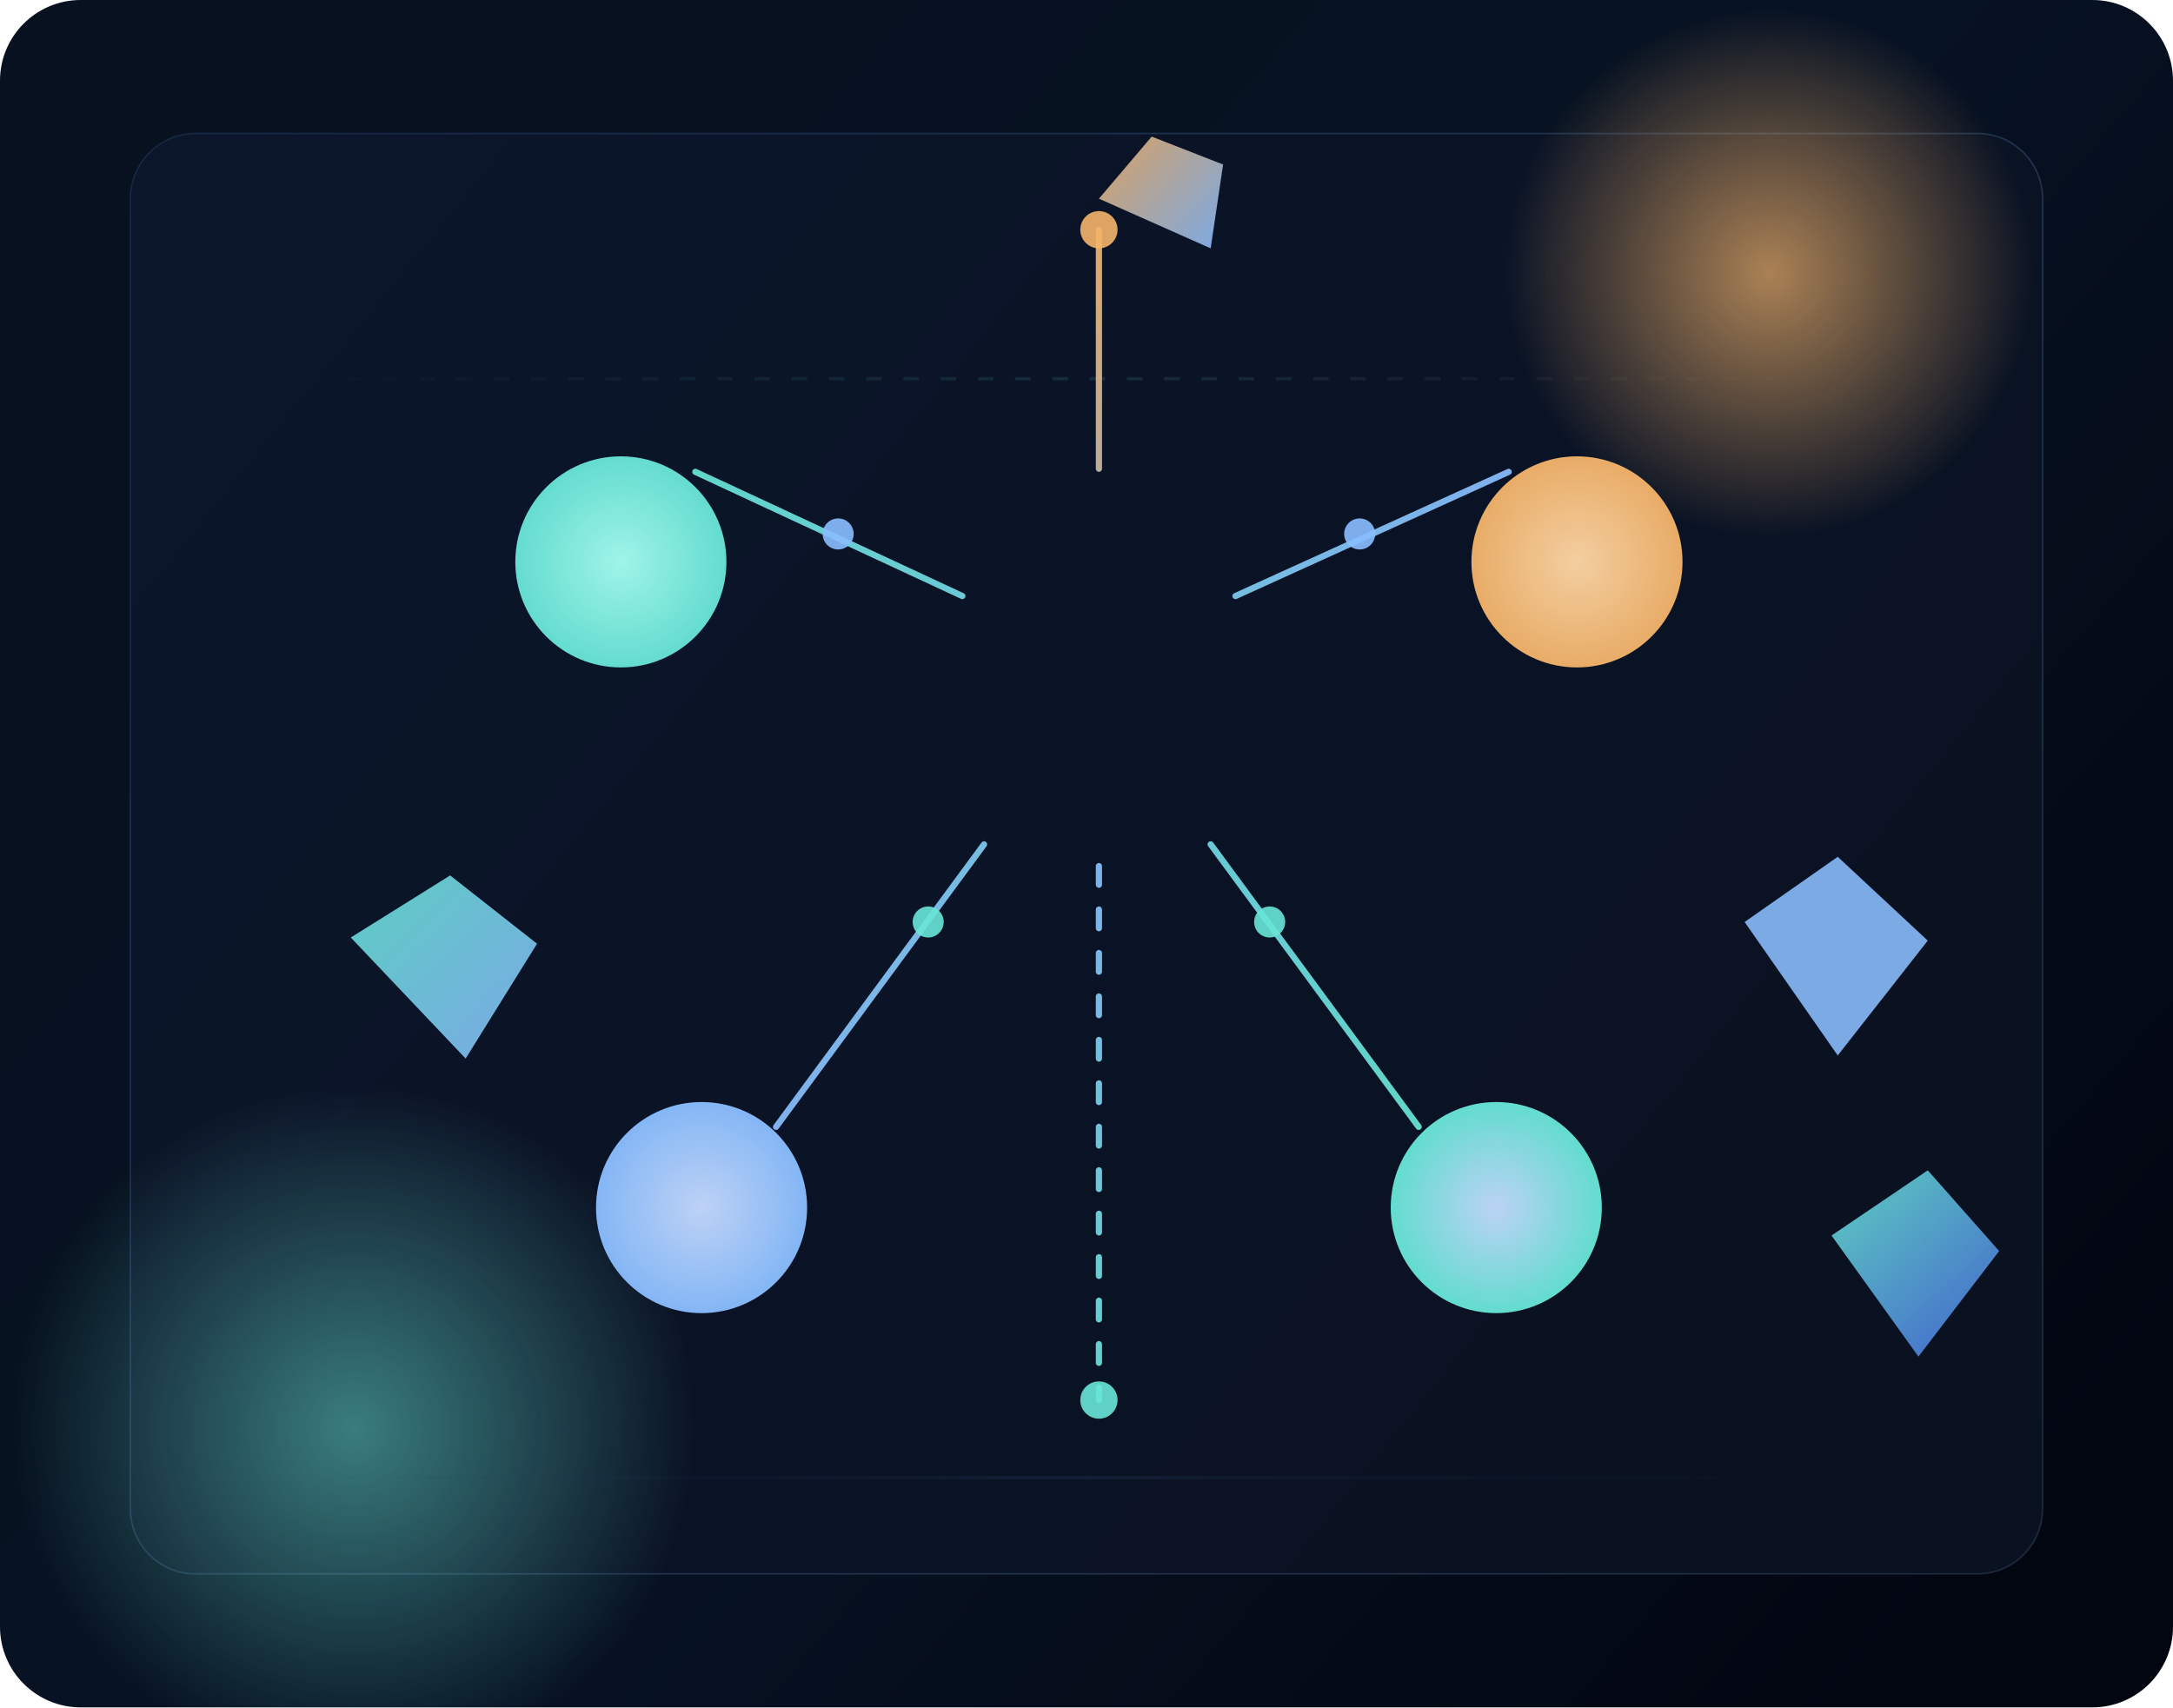
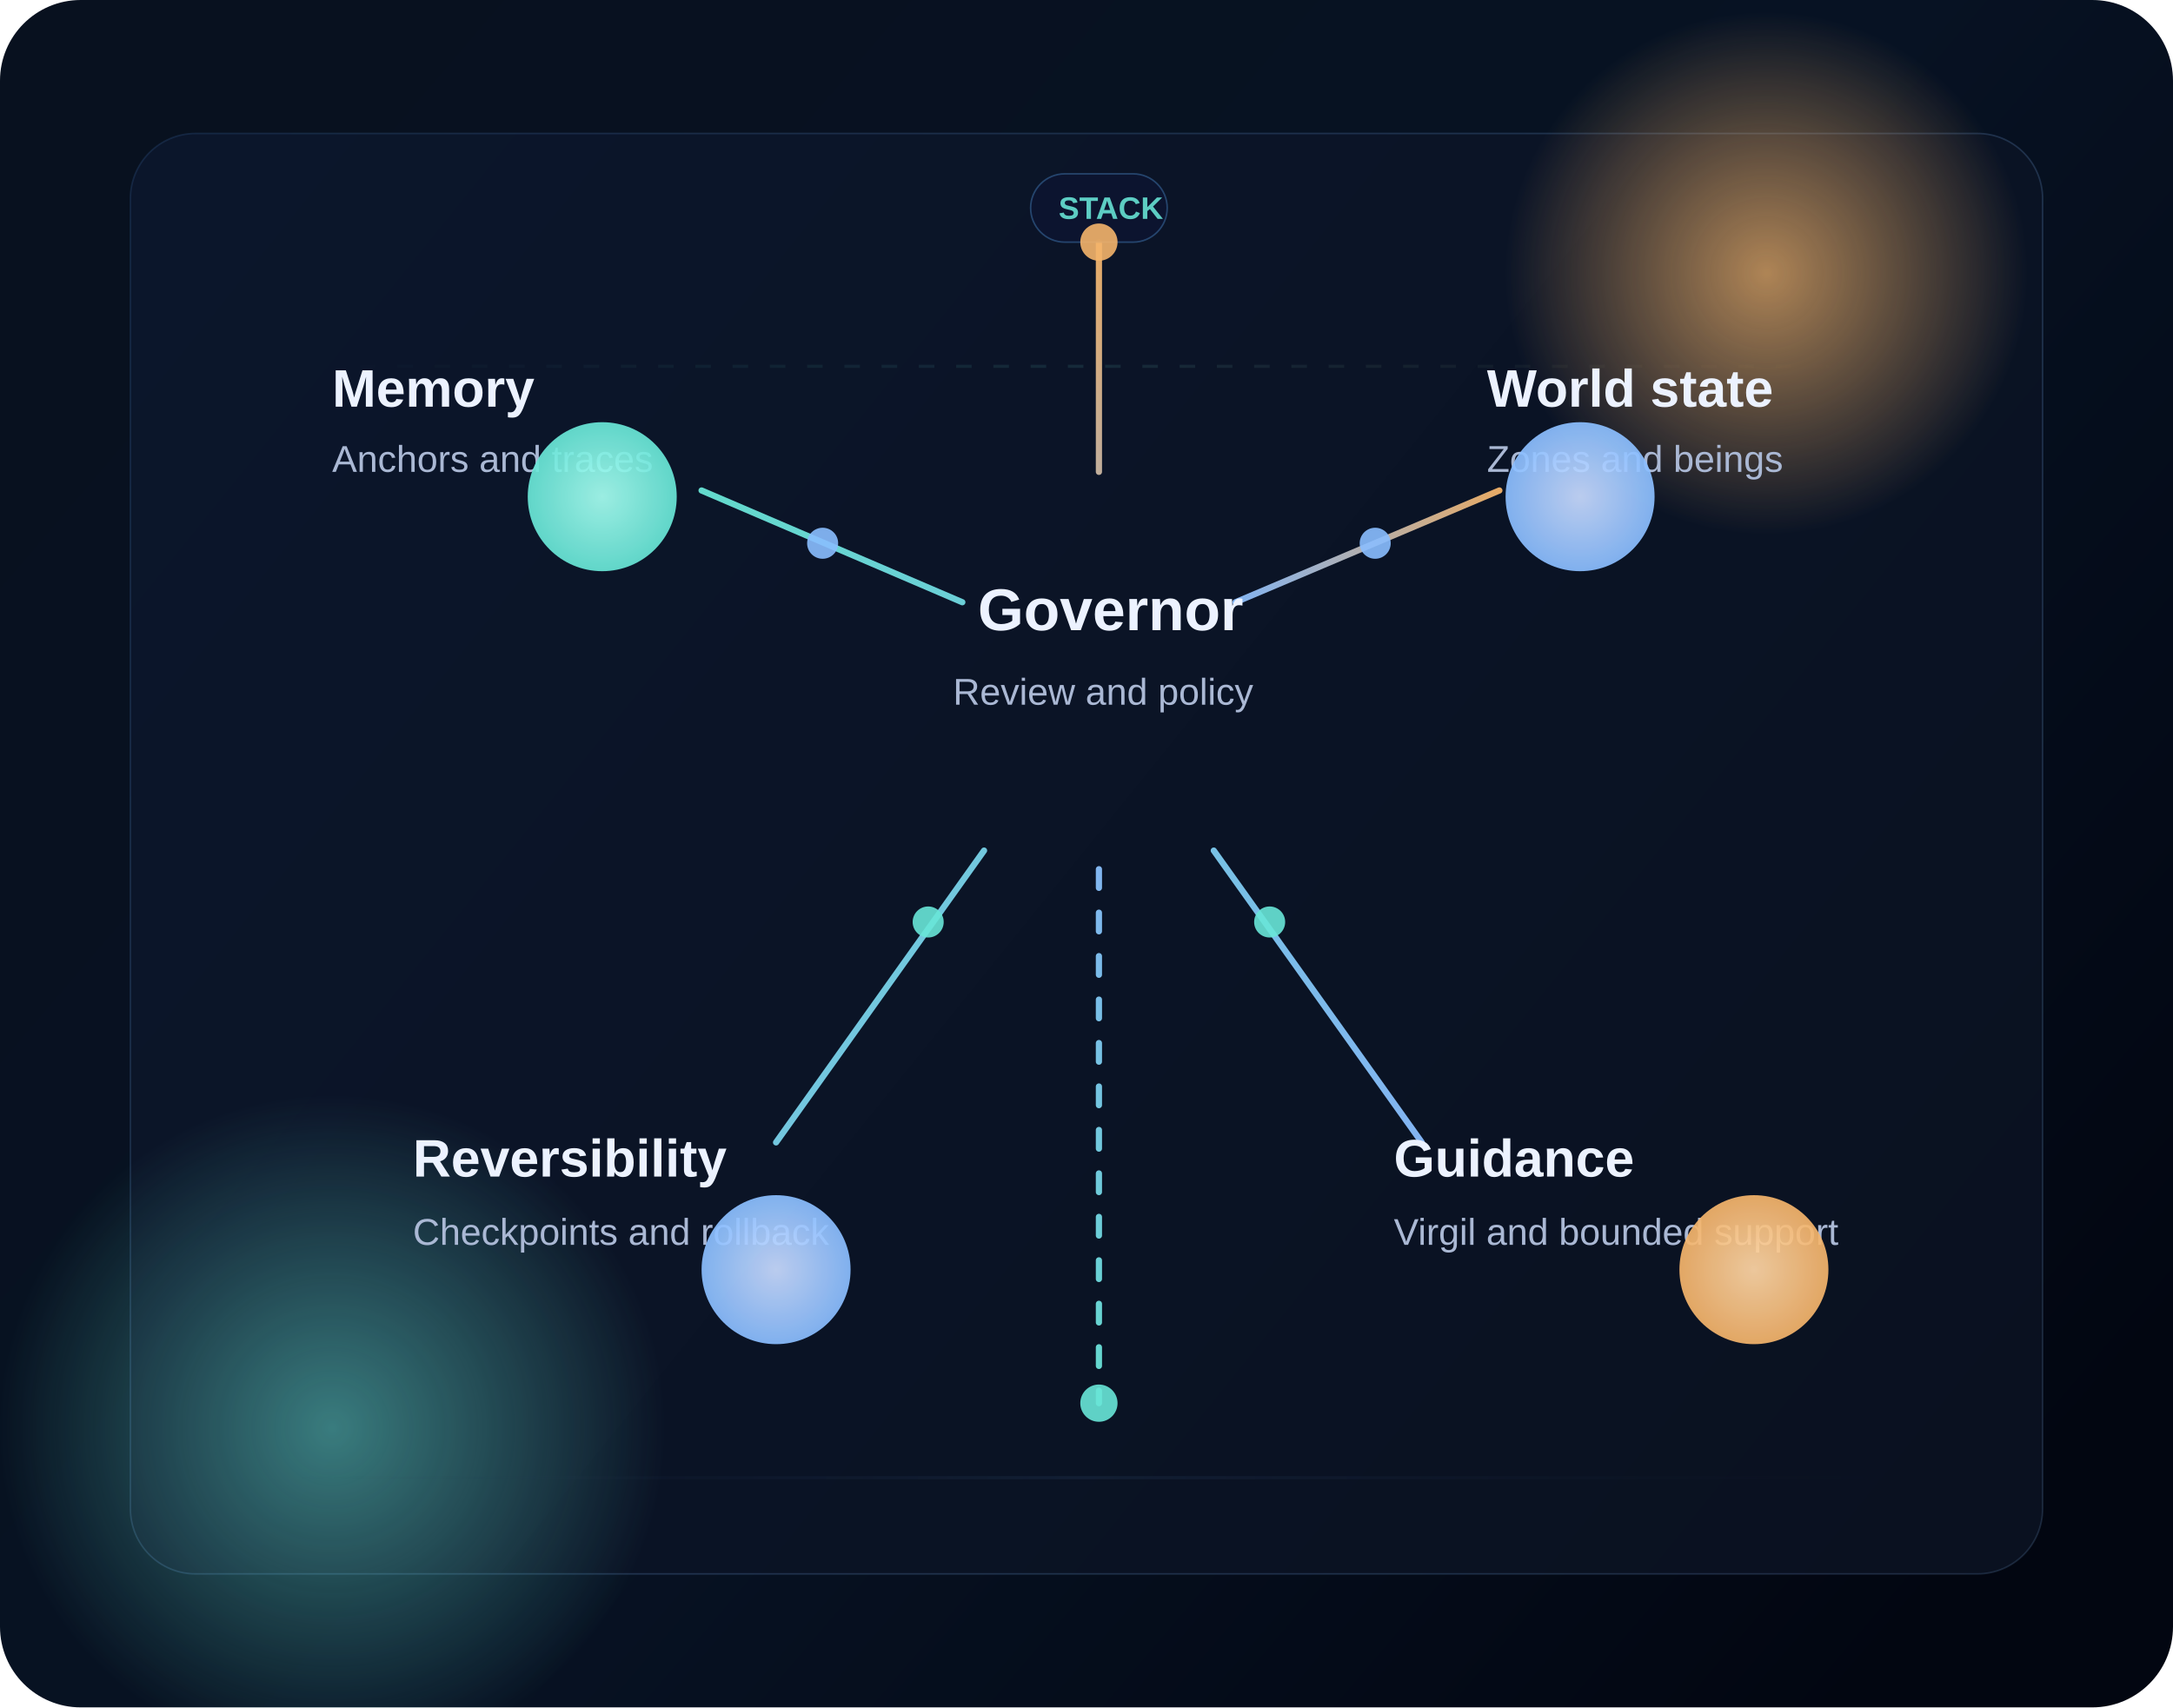
<svg xmlns="http://www.w3.org/2000/svg" width="1400" height="1100" viewBox="0 0 1400 1100" fill="none">
  <rect width="1400" height="1100" rx="52" fill="url(#bg)" />
  <rect x="84" y="86" width="1232" height="928" rx="42" fill="url(#shellFill)" stroke="url(#shellStroke)" />
-   <g opacity="0.78">
-     <circle cx="1140" cy="176" r="170" fill="url(#warmGlow)" />
-     <circle cx="228" cy="920" r="220" fill="url(#seaGlow)" />
+   <g opacity="0.8">
+     <circle cx="1138" cy="176" r="168" fill="url(#warmGlow)" />
+     <circle cx="214" cy="920" r="214" fill="url(#seaGlow)" />
  </g>
-   <g opacity="0.4">
-     <path d="M178 952H1224" stroke="url(#baseline)" stroke-width="2" />
-     <path d="M198 244H1202" stroke="url(#topline)" stroke-width="2" stroke-dasharray="10 14" />
+   <g opacity="0.36">
+     <path d="M176 952H1224" stroke="url(#baseline)" stroke-width="2" />
+     <path d="M208 236H1206" stroke="url(#topline)" stroke-width="2" stroke-dasharray="10 14" />
+   </g>
+   <g filter="url(#coreShadow)">
+     <path d="M560 274L708 202L854 274L912 432L854 590L708 662L560 590L502 432L560 274Z" fill="url(#governorHex)" stroke="url(#governorStroke)" stroke-width="2" />
+     <path d="M622 346L708 304L792 346L824 432L792 518L708 560L622 518L590 432L622 346Z" fill="url(#innerHex)" stroke="url(#innerStroke)" stroke-width="2" />
+     <circle cx="708" cy="432" r="88" fill="url(#corePulse)" />
+   </g>
+   <g opacity="0.94">
+     <path d="M708 156V304" stroke="url(#verticalFlow)" stroke-width="4" stroke-linecap="round" />
+     <path d="M452 316L620 388" stroke="url(#linkCool)" stroke-width="4" stroke-linecap="round" />
+     <path d="M966 316L796 388" stroke="url(#linkWarm)" stroke-width="4" stroke-linecap="round" />
+     <path d="M500 736L634 548" stroke="url(#linkCool)" stroke-width="4" stroke-linecap="round" />
+     <path d="M916 736L782 548" stroke="url(#linkCool)" stroke-width="4" stroke-linecap="round" />
+     <path d="M708 560V904" stroke="url(#verticalFlow)" stroke-width="4" stroke-linecap="round" stroke-dasharray="12 16" />
  </g>
  <g filter="url(#panelShadow)">
-     <path d="M558 266L708 198L852 266L906 428L852 592L708 660L558 592L504 428L558 266Z" fill="url(#coreHex)" stroke="url(#coreStroke)" stroke-width="2" />
-     <path d="M620 342L708 302L796 342L828 430L796 518L708 558L620 518L588 430L620 342Z" fill="url(#innerHex)" stroke="url(#innerStroke)" stroke-width="2" />
-     <circle cx="708" cy="430" r="86" fill="url(#governorCore)" />
+     <rect x="180" y="202" width="300" height="176" rx="28" fill="url(#panelFill)" stroke="url(#panelStroke)" />
+     <rect x="924" y="202" width="300" height="176" rx="28" fill="url(#panelFill)" stroke="url(#warmStroke)" />
+     <rect x="232" y="698" width="320" height="180" rx="30" fill="url(#panelFill)" stroke="url(#panelStroke)" />
+     <rect x="864" y="698" width="320" height="180" rx="30" fill="url(#panelFill)" stroke="url(#panelStroke)" />
  </g>
+   <text x="630" y="406" fill="#ECF2FF" font-family="Arial, Helvetica, sans-serif" font-size="38" font-weight="700">Governor</text>
+   <text x="614" y="454" fill="#AAB8D4" font-family="Arial, Helvetica, sans-serif" font-size="24">Review and policy</text>
+   <text x="214" y="262" fill="#ECF2FF" font-family="Arial, Helvetica, sans-serif" font-size="34" font-weight="700">Memory</text>
+   <text x="214" y="304" fill="#AAB8D4" font-family="Arial, Helvetica, sans-serif" font-size="24">Anchors and traces</text>
+   <text x="958" y="262" fill="#ECF2FF" font-family="Arial, Helvetica, sans-serif" font-size="34" font-weight="700">World state</text>
+   <text x="958" y="304" fill="#AAB8D4" font-family="Arial, Helvetica, sans-serif" font-size="24">Zones and beings</text>
+   <text x="266" y="758" fill="#ECF2FF" font-family="Arial, Helvetica, sans-serif" font-size="34" font-weight="700">Reversibility</text>
+   <text x="266" y="802" fill="#AAB8D4" font-family="Arial, Helvetica, sans-serif" font-size="24">Checkpoints and rollback</text>
+   <text x="898" y="758" fill="#ECF2FF" font-family="Arial, Helvetica, sans-serif" font-size="34" font-weight="700">Guidance</text>
+   <text x="898" y="802" fill="#AAB8D4" font-family="Arial, Helvetica, sans-serif" font-size="24">Virgil and bounded support</text>
  <g opacity="0.92">
-     <path d="M708 148V302" stroke="url(#verticalFlow)" stroke-width="4" stroke-linecap="round" />
-     <path d="M448 304L620 384" stroke="url(#linkA)" stroke-width="4" stroke-linecap="round" />
-     <path d="M972 304L796 384" stroke="url(#linkA)" stroke-width="4" stroke-linecap="round" />
-     <path d="M500 726L634 544" stroke="url(#linkB)" stroke-width="4" stroke-linecap="round" />
-     <path d="M914 726L780 544" stroke="url(#linkB)" stroke-width="4" stroke-linecap="round" />
-     <path d="M708 558V902" stroke="url(#verticalFlow)" stroke-width="4" stroke-linecap="round" stroke-dasharray="12 16" />
-   </g>
-   <g filter="url(#chamberShadow)">
-     <path d="M286 230L400 172L514 230L550 362L514 494L400 552L286 494L250 362L286 230Z" fill="url(#memoryVault)" stroke="url(#vaultStroke)" />
-     <path d="M902 230L1016 172L1130 230L1166 362L1130 494L1016 552L902 494L866 362L902 230Z" fill="url(#guideVault)" stroke="url(#vaultStroke)" />
-     <path d="M340 646L452 588L564 646L598 778L564 910L452 968L340 910L306 778L340 646Z" fill="url(#checkpointVault)" stroke="url(#vaultStroke)" />
-     <path d="M852 646L964 588L1076 646L1110 778L1076 910L964 968L852 910L818 778L852 646Z" fill="url(#worldVault)" stroke="url(#vaultStroke)" />
-   </g>
-   <g opacity="0.95">
-     <circle cx="400" cy="362" r="68" fill="url(#memoryNode)" />
-     <circle cx="1016" cy="362" r="68" fill="url(#guideNode)" />
-     <circle cx="452" cy="778" r="68" fill="url(#checkpointNode)" />
-     <circle cx="964" cy="778" r="68" fill="url(#worldNode)" />
+     <circle cx="388" cy="320" r="48" fill="url(#memoryNode)" />
+     <circle cx="1018" cy="320" r="48" fill="url(#worldNode)" />
+     <circle cx="500" cy="818" r="48" fill="url(#checkpointNode)" />
+     <circle cx="1130" cy="818" r="48" fill="url(#guideNode)" />
  </g>
  <g opacity="0.88">
-     <path d="M708 128L742 88L788 106L780 160L708 128Z" fill="url(#shardWarm)" />
-     <path d="M226 604L290 564L346 608L300 682L226 604Z" fill="url(#shardCool)" />
-     <path d="M1124 594L1184 552L1242 606L1184 680L1124 594Z" fill="url(#shardWarm)" />
-     <path d="M1180 796L1242 754L1288 806L1236 874L1180 796Z" fill="url(#shardSea)" />
-   </g>
-   <g filter="url(#haloGlow)">
-     <circle cx="708" cy="430" r="144" stroke="url(#haloStroke)" stroke-width="2" />
+     <rect x="664" y="112" width="88" height="44" rx="22" fill="#0C1430" stroke="#294C77" />
+     <text x="682" y="141" fill="#68E6D7" font-family="Arial, Helvetica, sans-serif" font-size="20" font-weight="700">STACK</text>
  </g>
  <g opacity="0.9">
-     <circle cx="708" cy="148" r="12" fill="#F4B46A" />
-     <circle cx="708" cy="902" r="12" fill="#68E6D7" />
-     <circle cx="540" cy="344" r="10" fill="#8ABEFF" />
-     <circle cx="876" cy="344" r="10" fill="#8ABEFF" />
+     <circle cx="708" cy="156" r="12" fill="#F4B46A" />
+     <circle cx="708" cy="904" r="12" fill="#68E6D7" />
+     <circle cx="530" cy="350" r="10" fill="#8ABEFF" />
+     <circle cx="886" cy="350" r="10" fill="#8ABEFF" />
    <circle cx="598" cy="594" r="10" fill="#68E6D7" />
    <circle cx="818" cy="594" r="10" fill="#68E6D7" />
  </g>
  <defs>
-     <linearGradient id="bg" x1="124" y1="88" x2="1244" y2="1044" gradientUnits="userSpaceOnUse">
+     <linearGradient id="bg" x1="122" y1="84" x2="1242" y2="1044" gradientUnits="userSpaceOnUse">
      <stop stop-color="#08111F" />
      <stop offset="0.54" stop-color="#071223" />
      <stop offset="1" stop-color="#020611" />
    </linearGradient>
    <linearGradient id="shellFill" x1="138" y1="98" x2="1256" y2="1002" gradientUnits="userSpaceOnUse">
      <stop stop-color="#0B162B" />
      <stop offset="1" stop-color="#0A1120" />
    </linearGradient>
    <linearGradient id="shellStroke" x1="84" y1="86" x2="1316" y2="1014" gradientUnits="userSpaceOnUse">
      <stop stop-color="#24436C" stop-opacity="0.4" />
      <stop offset="1" stop-color="#8ABEFF" stop-opacity="0.16" />
    </linearGradient>
-     <radialGradient id="warmGlow" cx="0" cy="0" r="1" gradientUnits="userSpaceOnUse" gradientTransform="translate(1140 176) rotate(90) scale(170)">
+     <radialGradient id="warmGlow" cx="0" cy="0" r="1" gradientUnits="userSpaceOnUse" gradientTransform="translate(1138 176) rotate(90) scale(168)">
      <stop stop-color="#F4B46A" stop-opacity="0.88" />
      <stop offset="1" stop-color="#F4B46A" stop-opacity="0" />
    </radialGradient>
-     <radialGradient id="seaGlow" cx="0" cy="0" r="1" gradientUnits="userSpaceOnUse" gradientTransform="translate(228 920) rotate(90) scale(220)">
-       <stop stop-color="#68E6D7" stop-opacity="0.64" />
+     <radialGradient id="seaGlow" cx="0" cy="0" r="1" gradientUnits="userSpaceOnUse" gradientTransform="translate(214 920) rotate(90) scale(214)">
+       <stop stop-color="#68E6D7" stop-opacity="0.62" />
      <stop offset="1" stop-color="#68E6D7" stop-opacity="0" />
    </radialGradient>
-     <linearGradient id="baseline" x1="178" y1="952" x2="1224" y2="952" gradientUnits="userSpaceOnUse">
+     <linearGradient id="baseline" x1="176" y1="952" x2="1224" y2="952" gradientUnits="userSpaceOnUse">
      <stop stop-color="#17263F" stop-opacity="0" />
      <stop offset="0.5" stop-color="#38547D" stop-opacity="0.5" />
      <stop offset="1" stop-color="#17263F" stop-opacity="0" />
    </linearGradient>
-     <linearGradient id="topline" x1="198" y1="244" x2="1202" y2="244" gradientUnits="userSpaceOnUse">
+     <linearGradient id="topline" x1="208" y1="236" x2="1206" y2="236" gradientUnits="userSpaceOnUse">
      <stop stop-color="#68E6D7" stop-opacity="0" />
      <stop offset="0.5" stop-color="#68E6D7" stop-opacity="0.3" />
      <stop offset="1" stop-color="#F4B46A" stop-opacity="0" />
    </linearGradient>
-     <linearGradient id="coreHex" x1="558" y1="198" x2="906" y2="660" gradientUnits="userSpaceOnUse">
+     <linearGradient id="governorHex" x1="560" y1="202" x2="912" y2="662" gradientUnits="userSpaceOnUse">
      <stop stop-color="#18325D" />
      <stop offset="1" stop-color="#10213F" />
    </linearGradient>
-     <linearGradient id="innerHex" x1="620" y1="302" x2="828" y2="558" gradientUnits="userSpaceOnUse">
+     <linearGradient id="governorStroke" x1="560" y1="202" x2="854" y2="662" gradientUnits="userSpaceOnUse">
+       <stop stop-color="#8ABEFF" stop-opacity="0.46" />
+       <stop offset="1" stop-color="#68E6D7" stop-opacity="0.22" />
+     </linearGradient>
+     <linearGradient id="innerHex" x1="622" y1="304" x2="824" y2="560" gradientUnits="userSpaceOnUse">
      <stop stop-color="#132444" />
      <stop offset="1" stop-color="#0F1C35" />
    </linearGradient>
-     <linearGradient id="coreStroke" x1="558" y1="198" x2="852" y2="660" gradientUnits="userSpaceOnUse">
-       <stop stop-color="#8ABEFF" stop-opacity="0.48" />
-       <stop offset="1" stop-color="#68E6D7" stop-opacity="0.24" />
-     </linearGradient>
-     <linearGradient id="innerStroke" x1="620" y1="302" x2="796" y2="558" gradientUnits="userSpaceOnUse">
+     <linearGradient id="innerStroke" x1="622" y1="304" x2="792" y2="560" gradientUnits="userSpaceOnUse">
      <stop stop-color="#F4B46A" stop-opacity="0.42" />
      <stop offset="1" stop-color="#8ABEFF" stop-opacity="0.16" />
    </linearGradient>
-     <radialGradient id="governorCore" cx="0" cy="0" r="1" gradientUnits="userSpaceOnUse" gradientTransform="translate(708 430) rotate(90) scale(86)">
+     <radialGradient id="corePulse" cx="0" cy="0" r="1" gradientUnits="userSpaceOnUse" gradientTransform="translate(708 432) rotate(90) scale(88)">
      <stop stop-color="#B5FFF5" />
      <stop offset="0.48" stop-color="#79DDE5" />
      <stop offset="1" stop-color="#69A7FF" />
    </radialGradient>
-     <linearGradient id="verticalFlow" x1="708" y1="148" x2="708" y2="902" gradientUnits="userSpaceOnUse">
+     <linearGradient id="verticalFlow" x1="708" y1="156" x2="708" y2="904" gradientUnits="userSpaceOnUse">
      <stop stop-color="#F4B46A" />
      <stop offset="0.52" stop-color="#8ABEFF" />
      <stop offset="1" stop-color="#68E6D7" />
    </linearGradient>
-     <linearGradient id="linkA" x1="448" y1="304" x2="972" y2="304" gradientUnits="userSpaceOnUse">
+     <linearGradient id="linkCool" x1="452" y1="316" x2="916" y2="736" gradientUnits="userSpaceOnUse">
      <stop stop-color="#68E6D7" />
      <stop offset="1" stop-color="#8ABEFF" />
    </linearGradient>
-     <linearGradient id="linkB" x1="500" y1="726" x2="914" y2="726" gradientUnits="userSpaceOnUse">
-       <stop stop-color="#8ABEFF" />
-       <stop offset="1" stop-color="#68E6D7" />
+     <linearGradient id="linkWarm" x1="966" y1="316" x2="796" y2="388" gradientUnits="userSpaceOnUse">
+       <stop stop-color="#F4B46A" />
+       <stop offset="1" stop-color="#8ABEFF" />
    </linearGradient>
-     <linearGradient id="memoryVault" x1="286" y1="172" x2="550" y2="552" gradientUnits="userSpaceOnUse">
-       <stop stop-color="#10203C" />
-       <stop offset="1" stop-color="#132951" />
+     <linearGradient id="panelFill" x1="180" y1="202" x2="1184" y2="878" gradientUnits="userSpaceOnUse">
+       <stop stop-color="#0B1430" stop-opacity="0.94" />
+       <stop offset="1" stop-color="#0A1225" stop-opacity="0.94" />
    </linearGradient>
-     <linearGradient id="guideVault" x1="902" y1="172" x2="1166" y2="552" gradientUnits="userSpaceOnUse">
-       <stop stop-color="#13254A" />
-       <stop offset="1" stop-color="#1A2A4D" />
+     <linearGradient id="panelStroke" x1="180" y1="202" x2="1184" y2="878" gradientUnits="userSpaceOnUse">
+       <stop stop-color="#294B78" stop-opacity="0.46" />
+       <stop offset="1" stop-color="#68E6D7" stop-opacity="0.16" />
    </linearGradient>
-     <linearGradient id="checkpointVault" x1="340" y1="588" x2="598" y2="968" gradientUnits="userSpaceOnUse">
-       <stop stop-color="#0E1833" />
-       <stop offset="1" stop-color="#16284E" />
+     <linearGradient id="warmStroke" x1="924" y1="202" x2="1224" y2="378" gradientUnits="userSpaceOnUse">
+       <stop stop-color="#F4B46A" stop-opacity="0.42" />
+       <stop offset="1" stop-color="#8ABEFF" stop-opacity="0.18" />
    </linearGradient>
-     <linearGradient id="worldVault" x1="852" y1="588" x2="1110" y2="968" gradientUnits="userSpaceOnUse">
-       <stop stop-color="#112246" />
-       <stop offset="1" stop-color="#1A335C" />
-     </linearGradient>
-     <linearGradient id="vaultStroke" x1="250" y1="172" x2="1110" y2="968" gradientUnits="userSpaceOnUse">
-       <stop stop-color="#8ABEFF" stop-opacity="0.36" />
-       <stop offset="1" stop-color="#68E6D7" stop-opacity="0.18" />
-     </linearGradient>
-     <radialGradient id="memoryNode" cx="0" cy="0" r="1" gradientUnits="userSpaceOnUse" gradientTransform="translate(400 362) rotate(90) scale(68)">
-       <stop stop-color="#A6FFF2" />
+     <radialGradient id="memoryNode" cx="0" cy="0" r="1" gradientUnits="userSpaceOnUse" gradientTransform="translate(388 320) rotate(90) scale(48)">
+       <stop stop-color="#A7FFF2" />
      <stop offset="1" stop-color="#68E6D7" />
    </radialGradient>
-     <radialGradient id="guideNode" cx="0" cy="0" r="1" gradientUnits="userSpaceOnUse" gradientTransform="translate(1016 362) rotate(90) scale(68)">
+     <radialGradient id="worldNode" cx="0" cy="0" r="1" gradientUnits="userSpaceOnUse" gradientTransform="translate(1018 320) rotate(90) scale(48)">
+       <stop stop-color="#C9DCFF" />
+       <stop offset="1" stop-color="#8ABEFF" />
+     </radialGradient>
+     <radialGradient id="checkpointNode" cx="0" cy="0" r="1" gradientUnits="userSpaceOnUse" gradientTransform="translate(500 818) rotate(90) scale(48)">
+       <stop stop-color="#C9DCFF" />
+       <stop offset="1" stop-color="#8ABEFF" />
+     </radialGradient>
+     <radialGradient id="guideNode" cx="0" cy="0" r="1" gradientUnits="userSpaceOnUse" gradientTransform="translate(1130 818) rotate(90) scale(48)">
      <stop stop-color="#FFD7A6" />
      <stop offset="1" stop-color="#F4B46A" />
    </radialGradient>
-     <radialGradient id="checkpointNode" cx="0" cy="0" r="1" gradientUnits="userSpaceOnUse" gradientTransform="translate(452 778) rotate(90) scale(68)">
-       <stop stop-color="#C5DBFF" />
-       <stop offset="1" stop-color="#8ABEFF" />
-     </radialGradient>
-     <radialGradient id="worldNode" cx="0" cy="0" r="1" gradientUnits="userSpaceOnUse" gradientTransform="translate(964 778) rotate(90) scale(68)">
-       <stop stop-color="#C5DBFF" />
-       <stop offset="1" stop-color="#68E6D7" />
-     </radialGradient>
-     <linearGradient id="shardWarm" x1="708" y1="88" x2="788" y2="160" gradientUnits="userSpaceOnUse">
-       <stop stop-color="#F4B46A" />
-       <stop offset="1" stop-color="#8ABEFF" />
-     </linearGradient>
-     <linearGradient id="shardCool" x1="226" y1="564" x2="346" y2="682" gradientUnits="userSpaceOnUse">
-       <stop stop-color="#68E6D7" />
-       <stop offset="1" stop-color="#8ABEFF" />
-     </linearGradient>
-     <linearGradient id="shardSea" x1="1180" y1="754" x2="1288" y2="874" gradientUnits="userSpaceOnUse">
-       <stop stop-color="#68E6D7" />
-       <stop offset="1" stop-color="#4B6FE3" />
-     </linearGradient>
-     <linearGradient id="haloStroke" x1="564" y1="286" x2="852" y2="574" gradientUnits="userSpaceOnUse">
-       <stop stop-color="#68E6D7" />
-       <stop offset="1" stop-color="#8ABEFF" />
-     </linearGradient>
-     <filter id="panelShadow" x="456" y="154" width="498" height="552" color-interpolation-filters="sRGB">
-       <feDropShadow dx="0" dy="28" stdDeviation="34" flood-color="#000000" flood-opacity="0.36" />
+     <filter id="coreShadow" x="460" y="160" width="494" height="544" color-interpolation-filters="sRGB">
+       <feDropShadow dx="0" dy="30" stdDeviation="34" flood-color="#000000" flood-opacity="0.34" />
    </filter>
-     <filter id="chamberShadow" x="208" y="142" width="1000" height="858" color-interpolation-filters="sRGB">
-       <feDropShadow dx="0" dy="26" stdDeviation="32" flood-color="#000000" flood-opacity="0.28" />
-     </filter>
-     <filter id="haloGlow" x="554" y="276" width="308" height="308" color-interpolation-filters="sRGB">
-       <feGaussianBlur stdDeviation="4" />
+     <filter id="panelShadow" x="144" y="174" width="1116" height="740" color-interpolation-filters="sRGB">
+       <feDropShadow dx="0" dy="24" stdDeviation="28" flood-color="#000000" flood-opacity="0.28" />
    </filter>
  </defs>
</svg>
